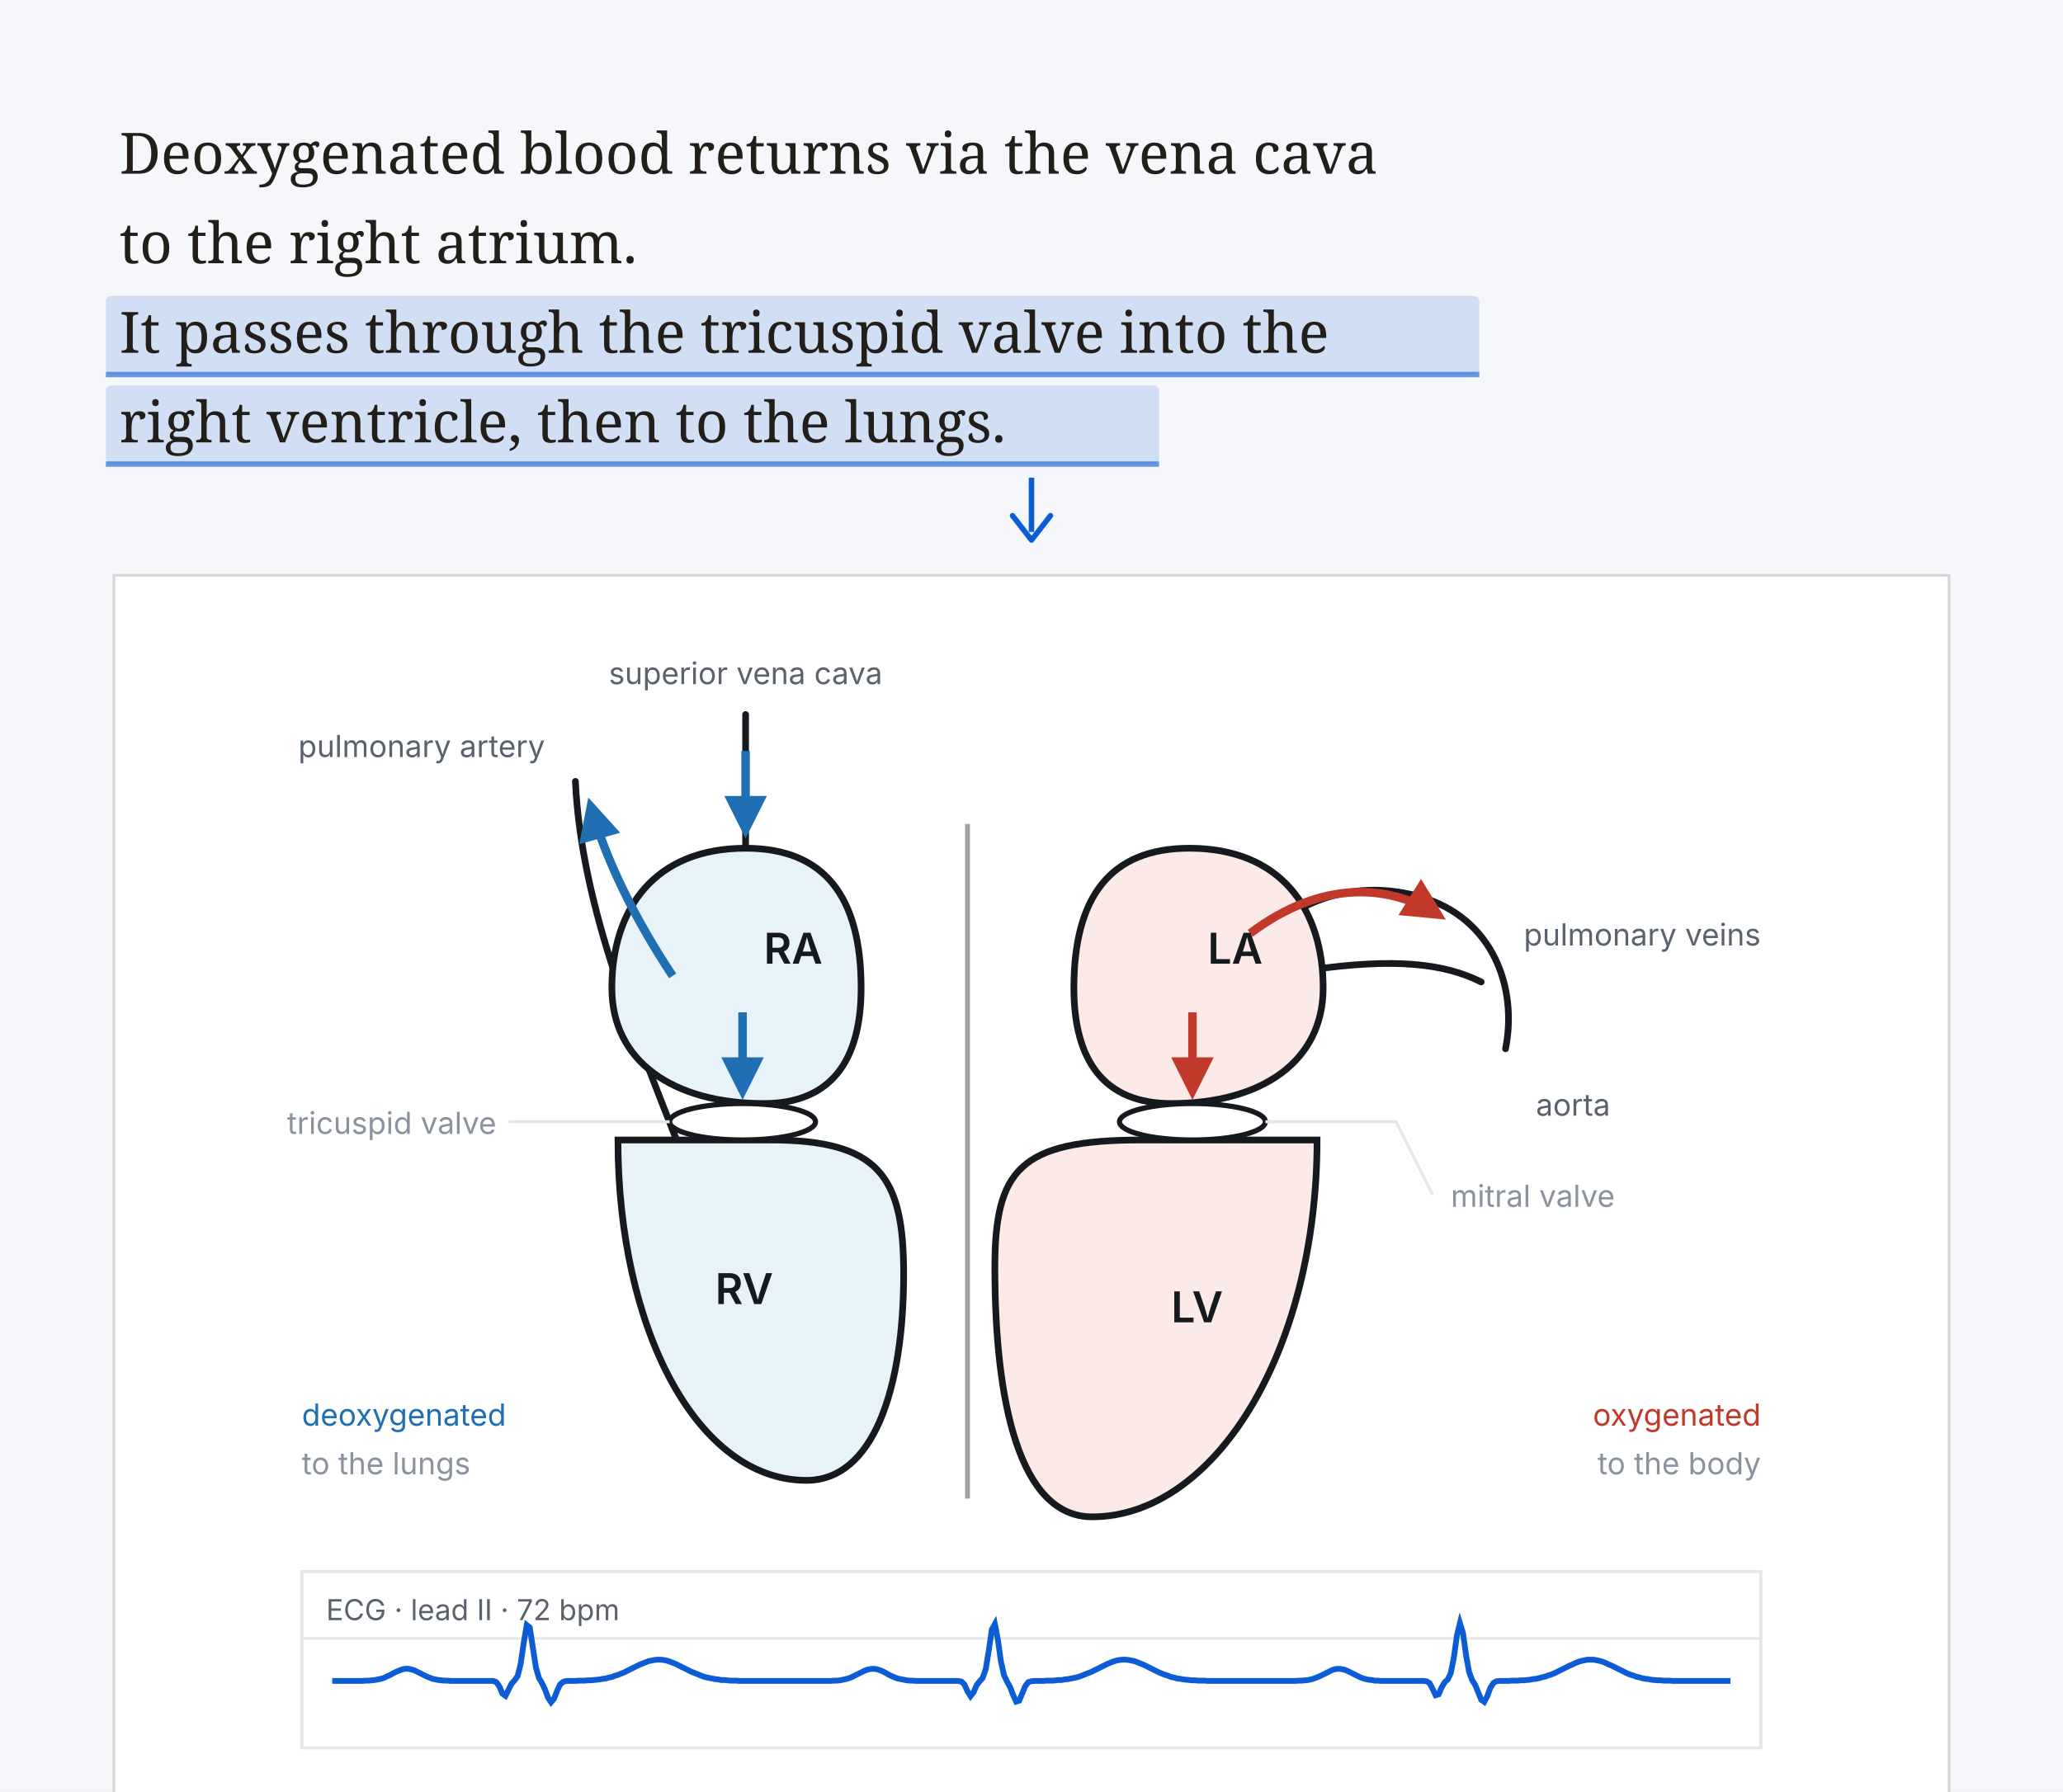
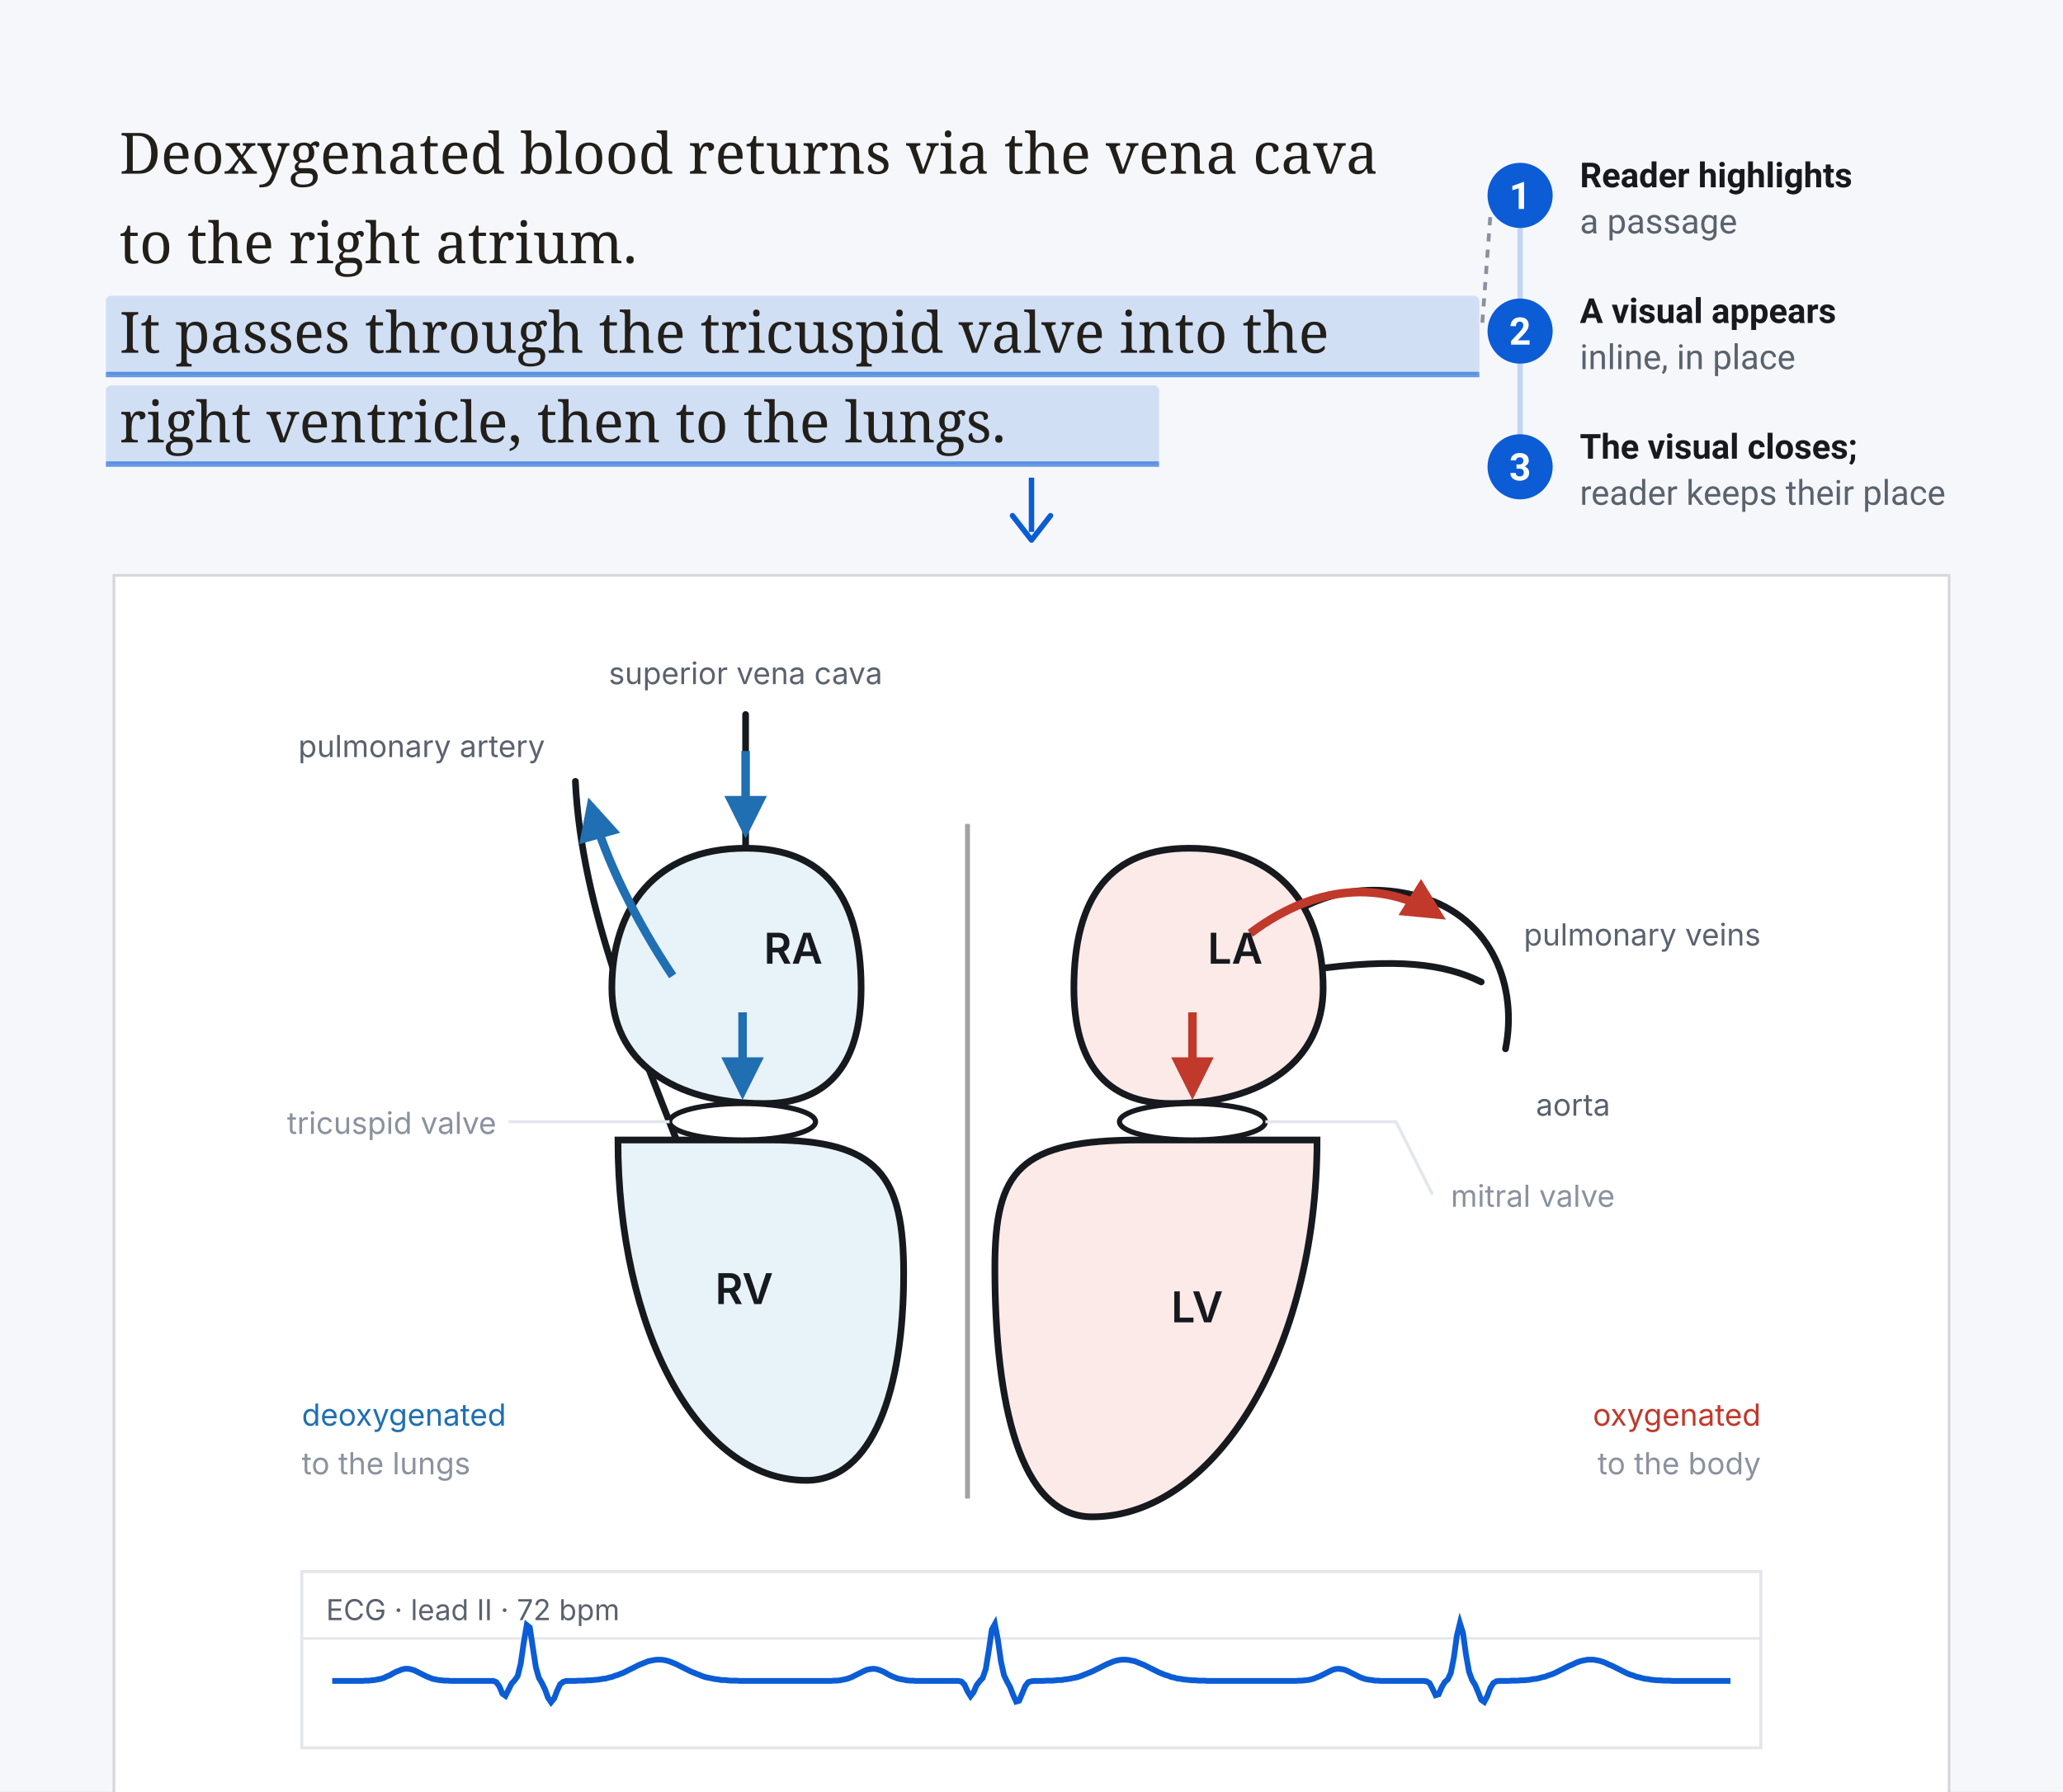
<svg xmlns="http://www.w3.org/2000/svg" viewBox="0 0 760 660" role="img" aria-labelledby="ht hd">
  <rect width="760" height="660" fill="#F5F7FA" />
  <text x="44" y="64" font-family="Georgia,'Source Serif 4',serif" font-size="21" fill="#221F1A">Deoxygenated blood returns via the vena cava</text>
  <text x="44" y="97" font-family="Georgia,'Source Serif 4',serif" font-size="21" fill="#221F1A">to the right atrium.</text>
  <rect x="39" y="109" width="506" height="29" fill="#0B5CD5" fill-opacity="0.15" rx="2" />
  <path d="M39 138 L545 138" stroke="#0B5CD5" stroke-width="2" stroke-opacity="0.6" />
  <text x="44" y="130" font-family="Georgia,'Source Serif 4',serif" font-size="21" fill="#221F1A">It passes through the tricuspid valve into the</text>
  <rect x="39" y="142" width="388" height="29" fill="#0B5CD5" fill-opacity="0.15" rx="2" />
  <path d="M39 171 L427 171" stroke="#0B5CD5" stroke-width="2" stroke-opacity="0.6" />
  <text x="44" y="163" font-family="Georgia,'Source Serif 4',serif" font-size="21" fill="#221F1A">right ventricle, then to the lungs.</text>
  <g>
    <path d="M380 176 L380 196" stroke="#0B5CD5" stroke-width="2" />
    <path d="M373 190 L380 199 L387 190" fill="none" stroke="#0B5CD5" stroke-width="2" stroke-linecap="round" stroke-linejoin="round" />
  </g>
  <rect x="42" y="212" width="676" height="454" fill="#FFFFFF" stroke="#221F1A" stroke-opacity="0.16" />
  <g transform="translate(44 214) scale(1.1198)">
    <g fill="none" stroke="#16191D" stroke-width="2.2" stroke-linecap="round">
      <path d="M206 88 L206 44" />
      <path d="M188 196 C170 150 152 108 150 66" />
      <path d="M348 196 C348 130 386 92 428 104 C452 111 460 134 456 154" />
      <path d="M392 128 C420 124 436 126 448 132" />
    </g>
    <g stroke="#16191D" stroke-width="2.2">
      <path d="M206 88 C176 88 162 108 162 134 C162 158 182 172 212 172 C234 172 244 158 244 134 C244 104 232 88 206 88 Z" fill="#E8F2F9" />
      <path d="M164 184 C164 246 190 296 226 296 C248 296 258 266 258 228 C258 196 250 184 214 184 C190 184 178 184 164 184 Z" fill="#E8F2F9" />
      <path d="M352 88 C382 88 396 108 396 134 C396 158 376 172 346 172 C324 172 314 158 314 134 C314 104 326 88 352 88 Z" fill="#FBEAE8" />
      <path d="M394 184 C394 254 360 308 320 308 C296 308 288 270 288 226 C288 194 296 184 336 184 C366 184 380 184 394 184 Z" fill="#FBEAE8" />
    </g>
    <path d="M279 80 L279 302" stroke="#16191D" stroke-width="1.6" fill="none" opacity="0.4" />
    <g fill="#FFFFFF" stroke="#16191D" stroke-width="1.7">
      <ellipse cx="205" cy="178" rx="24" ry="6" />
      <ellipse cx="353" cy="178" rx="24" ry="6" />
    </g>
    <defs>
      <marker id="v" viewBox="0 0 10 10" refX="8" refY="5" markerWidth="5" markerHeight="5" orient="auto">
        <path d="M0 0 L10 5 L0 10 z" fill="#1F6FB2" />
      </marker>
      <marker id="a" viewBox="0 0 10 10" refX="8" refY="5" markerWidth="5" markerHeight="5" orient="auto">
        <path d="M0 0 L10 5 L0 10 z" fill="#C0392B" />
      </marker>
    </defs>
    <g fill="none" stroke="#1F6FB2" stroke-width="2.8" marker-end="url(#v)">
      <path d="M206 56 L206 82" />
      <path d="M205 142 L205 168" />
      <path d="M182 130 C170 112 160 92 155 74" />
    </g>
    <g fill="none" stroke="#C0392B" stroke-width="2.8" marker-end="url(#a)">
      <path d="M353 142 L353 168" />
      <path d="M372 116 C396 98 418 100 434 110" />
    </g>
    <text x="212" y="126" font-family="Inter,'DejaVu Sans',sans-serif" font-size="14" fill="#16191D" font-weight="600">RA</text>
    <text x="196" y="238" font-family="Inter,'DejaVu Sans',sans-serif" font-size="14" fill="#16191D" font-weight="600">RV</text>
    <text x="358" y="126" font-family="Inter,'DejaVu Sans',sans-serif" font-size="14" fill="#16191D" font-weight="600">LA</text>
    <text x="346" y="244" font-family="Inter,'DejaVu Sans',sans-serif" font-size="14" fill="#16191D" font-weight="600">LV</text>
    <text x="206" y="34" font-family="Inter,'DejaVu Sans',sans-serif" font-size="10" fill="#5A626E" text-anchor="middle">superior vena cava</text>
    <text x="140" y="58" font-family="Inter,'DejaVu Sans',sans-serif" font-size="10" fill="#5A626E" text-anchor="end">pulmonary artery</text>
    <text x="466" y="176" font-family="Inter,'DejaVu Sans',sans-serif" font-size="10" fill="#5A626E">aorta</text>
    <text x="462" y="120" font-family="Inter,'DejaVu Sans',sans-serif" font-size="10" fill="#5A626E">pulmonary veins</text>
    <g stroke="#E3E6EA" stroke-width="1" fill="none">
      <path d="M181 178 L128 178" />
      <path d="M377 178 L420 178 L432 202" />
    </g>
    <text x="124" y="182" font-family="Inter,'DejaVu Sans',sans-serif" font-size="10" fill="#8A929E" text-anchor="end">tricuspid valve</text>
    <text x="438" y="206" font-family="Inter,'DejaVu Sans',sans-serif" font-size="10" fill="#8A929E">mitral valve</text>
    <text x="60" y="278" font-family="Inter,'DejaVu Sans',sans-serif" font-size="10" fill="#1F6FB2">deoxygenated</text>
    <text x="60" y="294" font-family="Inter,'DejaVu Sans',sans-serif" font-size="10" fill="#8A929E">to the lungs</text>
    <text x="540" y="278" font-family="Inter,'DejaVu Sans',sans-serif" font-size="10" fill="#C0392B" text-anchor="end">oxygenated</text>
    <text x="540" y="294" font-family="Inter,'DejaVu Sans',sans-serif" font-size="10" fill="#8A929E" text-anchor="end">to the body</text>
    <rect x="60" y="326" width="480" height="58" fill="#FFFFFF" stroke="#E3E6EA" />
    <path d="M60 348 L540 348" stroke="#E3E6EA" stroke-width="0.8" fill="none" />
    <path d="M70.0 362.0 L71.0 362.0 L72.0 362.0 L73.0 362.0 L74.0 362.0 L75.0 362.0 L76.0 362.0 L77.0 362.0 L78.0 362.0 L79.0 362.0 L80.0 362.0 L81.0 361.9 L82.0 361.9 L83.0 361.8 L84.0 361.7 L85.0 361.5 L86.0 361.3 L87.0 361.0 L88.0 360.5 L89.0 360.1 L90.0 359.5 L91.0 359.0 L92.0 358.6 L93.0 358.2 L94.0 358.0 L95.0 358.0 L96.0 358.2 L97.0 358.5 L98.0 359.0 L99.0 359.5 L100.0 360.0 L101.0 360.5 L102.0 360.9 L103.0 361.3 L104.0 361.5 L105.0 361.7 L106.0 361.8 L107.0 361.9 L108.0 361.9 L109.0 362.0 L110.0 362.0 L111.0 362.0 L112.0 362.0 L113.0 362.0 L114.0 362.0 L115.0 362.0 L116.0 362.0 L117.0 362.0 L118.0 362.0 L119.0 362.0 L120.0 362.0 L121.0 362.0 L122.0 362.0 L123.0 362.0 L124.0 362.4 L125.0 363.8 L126.0 366.2 L127.0 366.9 L128.0 364.9 L129.0 362.9 L130.0 361.8 L131.0 360.4 L132.0 356.4 L133.0 349.5 L134.0 343.6 L135.0 344.4 L136.0 351.0 L137.0 357.5 L138.0 361.0 L139.0 362.7 L140.0 364.8 L141.0 367.5 L142.0 369.0 L143.0 367.8 L144.0 365.2 L145.0 363.1 L146.0 362.3 L147.0 362.0 L148.0 362.0 L149.0 362.0 L150.0 362.0 L151.0 361.9 L152.0 361.9 L153.0 361.9 L154.0 361.8 L155.0 361.8 L156.0 361.7 L157.0 361.6 L158.0 361.5 L159.0 361.3 L160.0 361.2 L161.0 360.9 L162.0 360.7 L163.0 360.3 L164.0 360.0 L165.0 359.6 L166.0 359.2 L167.0 358.7 L168.0 358.2 L169.0 357.7 L170.0 357.2 L171.0 356.7 L172.0 356.3 L173.0 355.9 L174.0 355.5 L175.0 355.3 L176.0 355.1 L177.0 355.0 L178.0 355.0 L179.0 355.1 L180.0 355.3 L181.0 355.6 L182.0 356.0 L183.0 356.4 L184.0 356.9 L185.0 357.4 L186.0 357.9 L187.0 358.4 L188.0 358.9 L189.0 359.3 L190.0 359.7 L191.0 360.1 L192.0 360.5 L193.0 360.8 L194.0 361.0 L195.0 361.2 L196.0 361.4 L197.0 361.5 L198.0 361.7 L199.0 361.7 L200.0 361.8 L201.0 361.9 L202.0 361.9 L203.0 361.9 L204.0 362.0 L205.0 362.0 L206.0 362.0 L207.0 362.0 L208.0 362.0 L209.0 362.0 L210.0 362.0 L211.0 362.0 L212.0 362.0 L213.0 362.0 L214.0 362.0 L215.0 362.0 L216.0 362.0 L217.0 362.0 L218.0 362.0 L219.0 362.0 L220.0 362.0 L221.0 362.0 L222.0 362.0 L223.0 362.0 L224.0 362.0 L225.0 362.0 L226.0 362.0 L227.0 362.0 L228.0 362.0 L229.0 362.0 L230.0 362.0 L231.0 362.0 L232.0 362.0 L233.0 362.0 L234.0 362.0 L235.0 361.9 L236.0 361.9 L237.0 361.8 L238.0 361.6 L239.0 361.4 L240.0 361.1 L241.0 360.7 L242.0 360.2 L243.0 359.7 L244.0 359.2 L245.0 358.7 L246.0 358.3 L247.0 358.1 L248.0 358.0 L249.0 358.1 L250.0 358.4 L251.0 358.8 L252.0 359.3 L253.0 359.9 L254.0 360.4 L255.0 360.8 L256.0 361.2 L257.0 361.4 L258.0 361.6 L259.0 361.8 L260.0 361.9 L261.0 361.9 L262.0 362.0 L263.0 362.0 L264.0 362.0 L265.0 362.0 L266.0 362.0 L267.0 362.0 L268.0 362.0 L269.0 362.0 L270.0 362.0 L271.0 362.0 L272.0 362.0 L273.0 362.0 L274.0 362.0 L275.0 362.0 L276.0 362.0 L277.0 362.2 L278.0 363.2 L279.0 365.4 L280.0 367.0 L281.0 365.7 L282.0 363.4 L283.0 362.1 L284.0 361.0 L285.0 358.1 L286.0 352.0 L287.0 345.1 L288.0 343.3 L289.0 348.5 L290.0 355.6 L291.0 360.1 L292.0 362.2 L293.0 364.0 L294.0 366.6 L295.0 368.8 L296.0 368.5 L297.0 366.1 L298.0 363.7 L299.0 362.4 L300.0 362.1 L301.0 362.0 L302.0 362.0 L303.0 362.0 L304.0 362.0 L305.0 361.9 L306.0 361.9 L307.0 361.9 L308.0 361.8 L309.0 361.7 L310.0 361.7 L311.0 361.5 L312.0 361.4 L313.0 361.2 L314.0 361.0 L315.0 360.8 L316.0 360.5 L317.0 360.1 L318.0 359.7 L319.0 359.3 L320.0 358.9 L321.0 358.4 L322.0 357.9 L323.0 357.4 L324.0 356.9 L325.0 356.4 L326.0 356.0 L327.0 355.6 L328.0 355.3 L329.0 355.1 L330.0 355.0 L331.0 355.0 L332.0 355.1 L333.0 355.3 L334.0 355.5 L335.0 355.9 L336.0 356.3 L337.0 356.7 L338.0 357.2 L339.0 357.7 L340.0 358.2 L341.0 358.7 L342.0 359.2 L343.0 359.6 L344.0 360.0 L345.0 360.3 L346.0 360.7 L347.0 360.9 L348.0 361.2 L349.0 361.3 L350.0 361.5 L351.0 361.6 L352.0 361.7 L353.0 361.8 L354.0 361.8 L355.0 361.9 L356.0 361.9 L357.0 361.9 L358.0 362.0 L359.0 362.0 L360.0 362.0 L361.0 362.0 L362.0 362.0 L363.0 362.0 L364.0 362.0 L365.0 362.0 L366.0 362.0 L367.0 362.0 L368.0 362.0 L369.0 362.0 L370.0 362.0 L371.0 362.0 L372.0 362.0 L373.0 362.0 L374.0 362.0 L375.0 362.0 L376.0 362.0 L377.0 362.0 L378.0 362.0 L379.0 362.0 L380.0 362.0 L381.0 362.0 L382.0 362.0 L383.0 362.0 L384.0 362.0 L385.0 362.0 L386.0 362.0 L387.0 362.0 L388.0 361.9 L389.0 361.9 L390.0 361.8 L391.0 361.7 L392.0 361.5 L393.0 361.2 L394.0 360.8 L395.0 360.4 L396.0 359.9 L397.0 359.4 L398.0 358.9 L399.0 358.4 L400.0 358.1 L401.0 358.0 L402.0 358.1 L403.0 358.3 L404.0 358.7 L405.0 359.2 L406.0 359.7 L407.0 360.2 L408.0 360.7 L409.0 361.1 L410.0 361.4 L411.0 361.6 L412.0 361.7 L413.0 361.9 L414.0 361.9 L415.0 362.0 L416.0 362.0 L417.0 362.0 L418.0 362.0 L419.0 362.0 L420.0 362.0 L421.0 362.0 L422.0 362.0 L423.0 362.0 L424.0 362.0 L425.0 362.0 L426.0 362.0 L427.0 362.0 L428.0 362.0 L429.0 362.0 L430.0 362.1 L431.0 362.7 L432.0 364.6 L433.0 366.7 L434.0 366.4 L435.0 364.1 L436.0 362.4 L437.0 361.5 L438.0 359.4 L439.0 354.3 L440.0 347.1 L441.0 343.0 L442.0 346.2 L443.0 353.4 L444.0 359.0 L445.0 361.7 L446.0 363.3 L447.0 365.7 L448.0 368.2 L449.0 368.9 L450.0 367.0 L451.0 364.3 L452.0 362.7 L453.0 362.1 L454.0 362.0 L455.0 362.0 L456.0 362.0 L457.0 362.0 L458.0 361.9 L459.0 361.9 L460.0 361.9 L461.0 361.8 L462.0 361.8 L463.0 361.7 L464.0 361.6 L465.0 361.4 L466.0 361.3 L467.0 361.1 L468.0 360.8 L469.0 360.6 L470.0 360.2 L471.0 359.9 L472.0 359.5 L473.0 359.0 L474.0 358.5 L475.0 358.0 L476.0 357.5 L477.0 357.0 L478.0 356.6 L479.0 356.1 L480.0 355.7 L481.0 355.4 L482.0 355.2 L483.0 355.0 L484.0 355.0 L485.0 355.0 L486.0 355.2 L487.0 355.4 L488.0 355.7 L489.0 356.1 L490.0 356.6 L491.0 357.0 L492.0 357.5 L493.0 358.0 L494.0 358.5 L495.0 359.0 L496.0 359.5 L497.0 359.9 L498.0 360.2 L499.0 360.6 L500.0 360.8 L501.0 361.1 L502.0 361.3 L503.0 361.4 L504.0 361.6 L505.0 361.7 L506.0 361.8 L507.0 361.8 L508.0 361.9 L509.0 361.9 L510.0 361.9 L511.0 362.0 L512.0 362.0 L513.0 362.0 L514.0 362.0 L515.0 362.0 L516.0 362.0 L517.0 362.0 L518.0 362.0 L519.0 362.0 L520.0 362.0 L521.0 362.0 L522.0 362.0 L523.0 362.0 L524.0 362.0 L525.0 362.0 L526.0 362.0 L527.0 362.0 L528.0 362.0 L529.0 362.0 L530.0 362.0" fill="none" stroke="#0B5CD5" stroke-width="1.9" />
    <text x="68" y="342" font-family="Inter,'DejaVu Sans',sans-serif" font-size="9.5" fill="#5A626E">ECG · lead II · 72 bpm</text>
  </g>
+   <g font-family="-apple-system,'Segoe UI',Roboto,Helvetica,Arial,sans-serif">
+     <line x1="560" y1="72" x2="560" y2="172" stroke="#C3D4F2" stroke-width="2" />
+     <line x1="549" y1="80" x2="546" y2="120" stroke="#8A929E" stroke-width="1.4" stroke-dasharray="3 3" />
+     <circle cx="560" cy="72" r="12" fill="#0B5CD5" />
+     <text x="560" y="77" font-size="14" font-weight="700" fill="#FFFFFF" text-anchor="middle">1</text>
+     <text x="582" y="69" font-size="12.7" font-weight="600" fill="#16191D">Reader highlights</text>
+     <text x="582" y="86" font-size="12.7" font-weight="400" fill="#5A626E">a passage</text>
+     <circle cx="560" cy="122" r="12" fill="#0B5CD5" />
+     <text x="560" y="127" font-size="14" font-weight="700" fill="#FFFFFF" text-anchor="middle">2</text>
+     <text x="582" y="119" font-size="12.7" font-weight="600" fill="#16191D">A visual appears</text>
+     <text x="582" y="136" font-size="12.7" font-weight="400" fill="#5A626E">inline, in place</text>
+     <circle cx="560" cy="172" r="12" fill="#0B5CD5" />
+     <text x="560" y="177" font-size="14" font-weight="700" fill="#FFFFFF" text-anchor="middle">3</text>
+     <text x="582" y="169" font-size="12.7" font-weight="600" fill="#16191D">The visual closes;</text>
+     <text x="582" y="186" font-size="12.7" font-weight="400" fill="#5A626E">reader keeps their place</text>
+   </g>
</svg>
